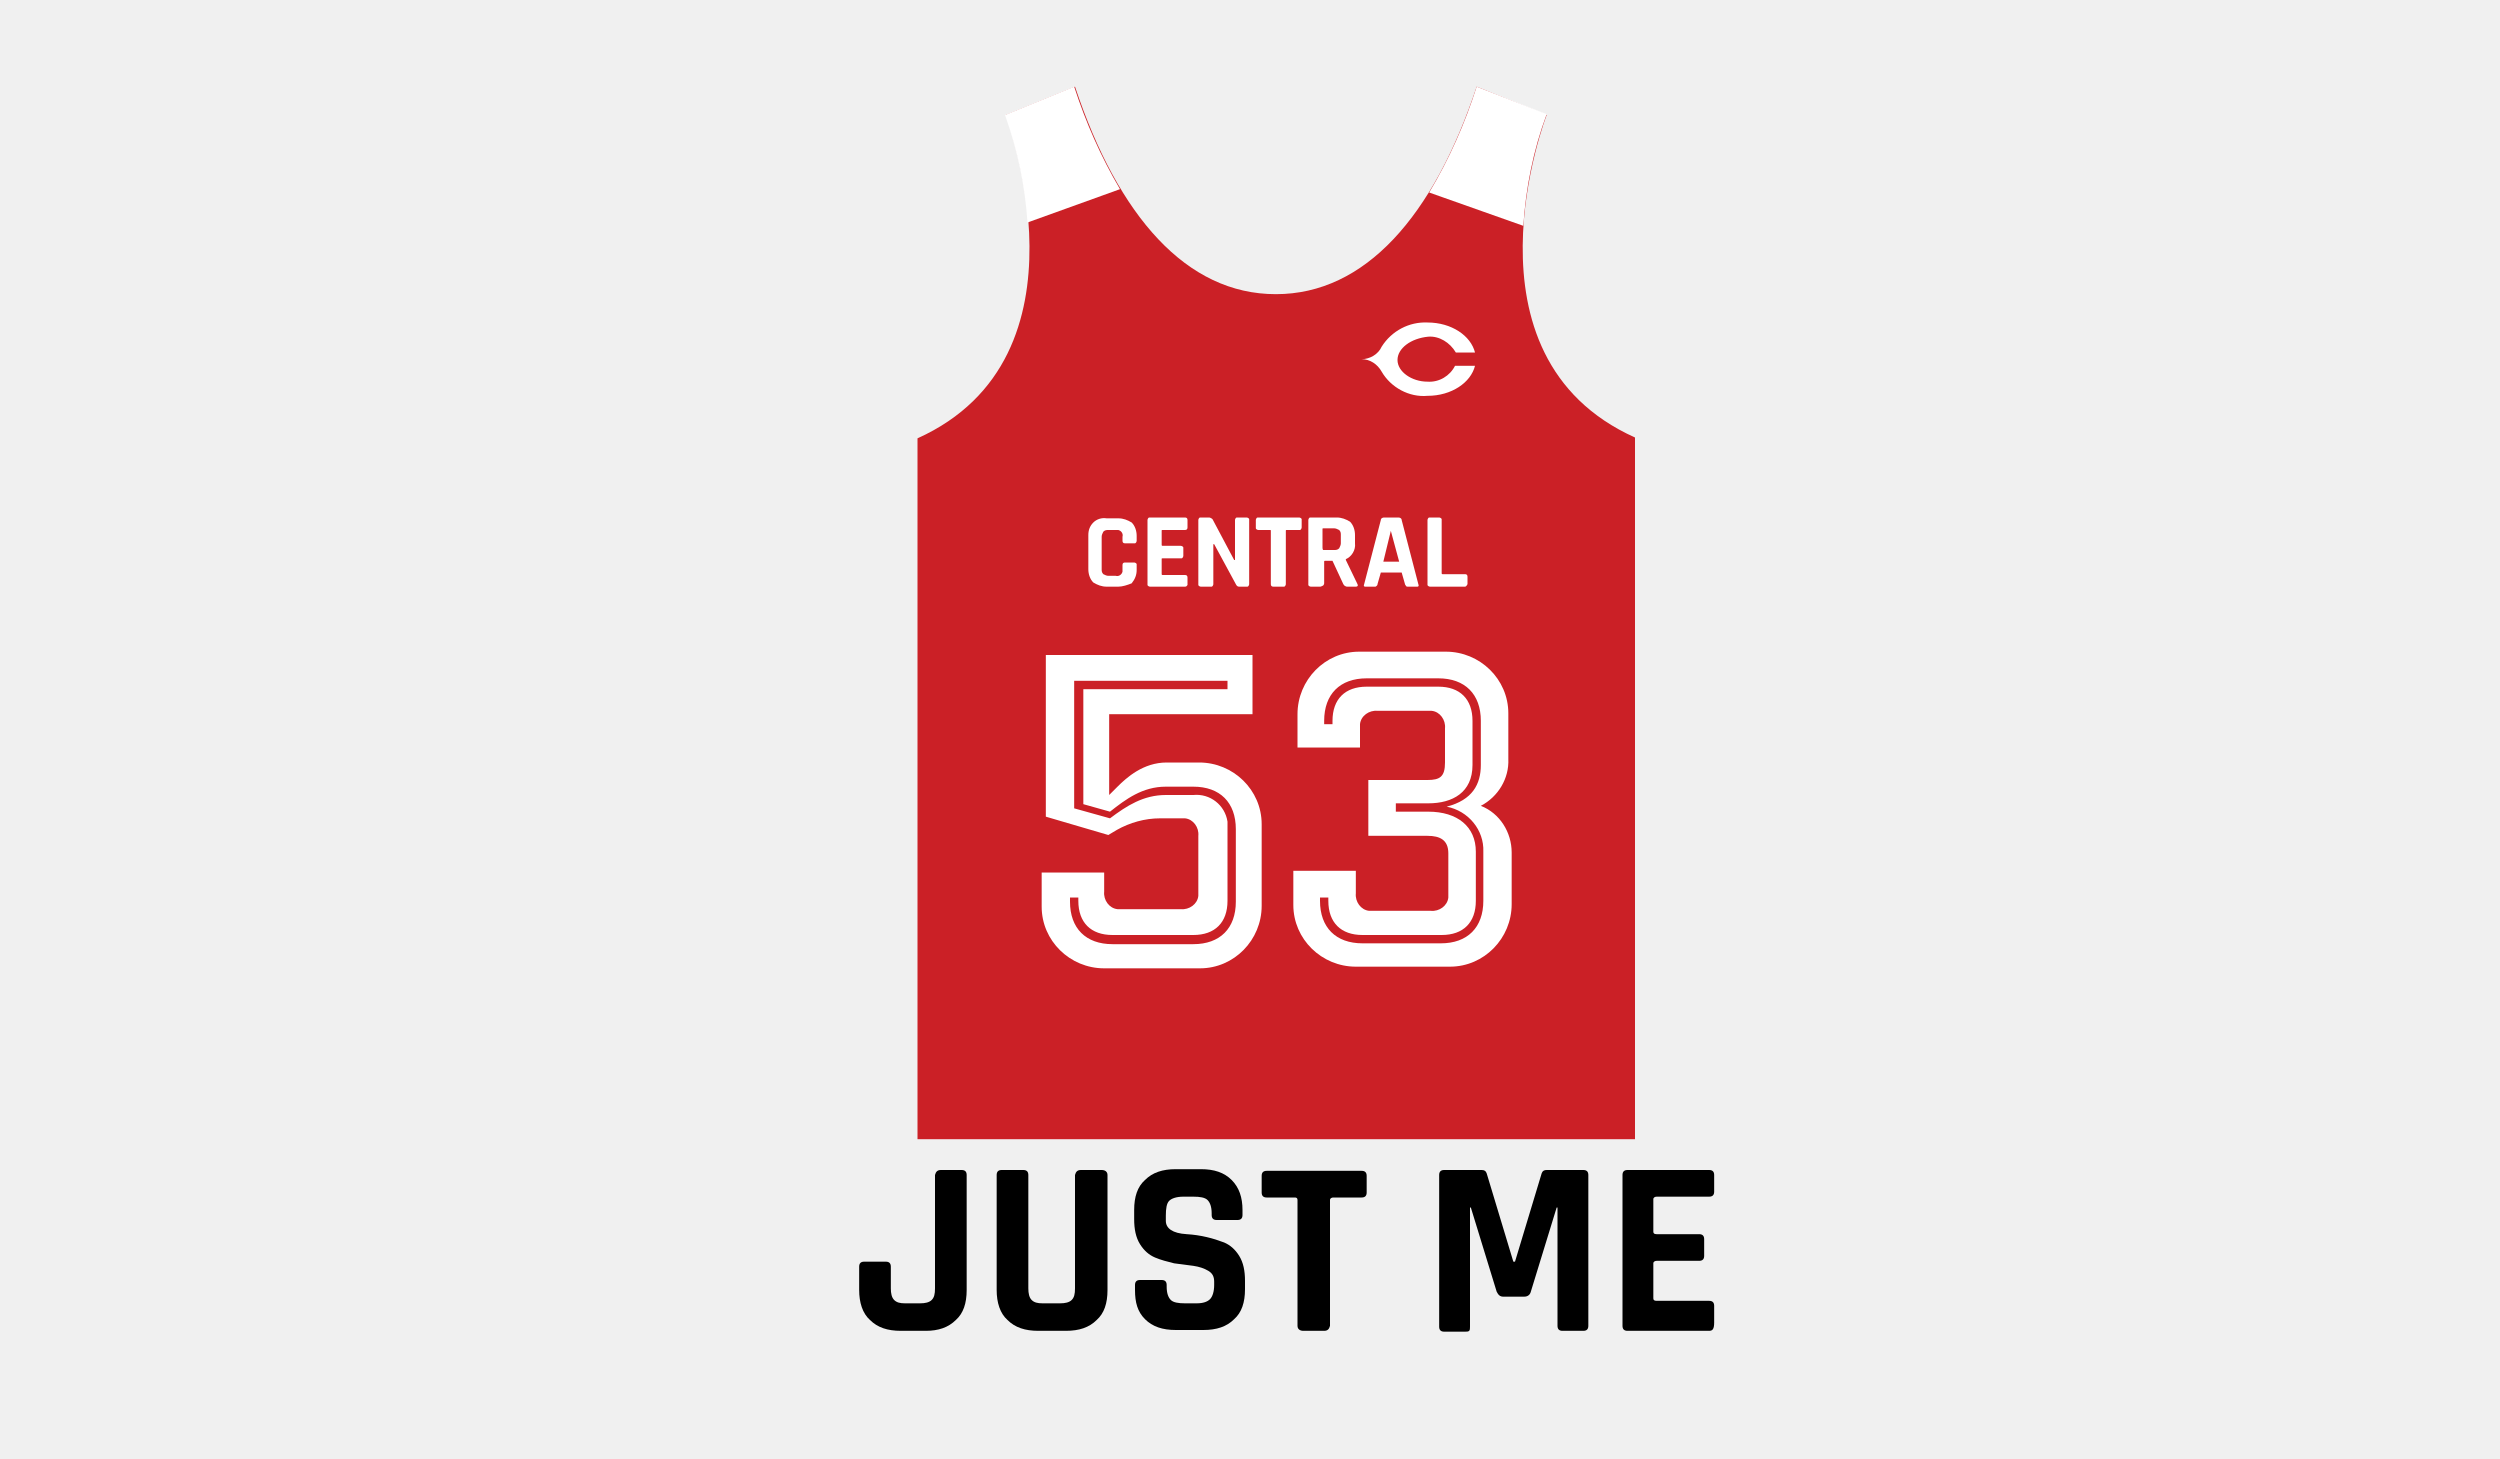
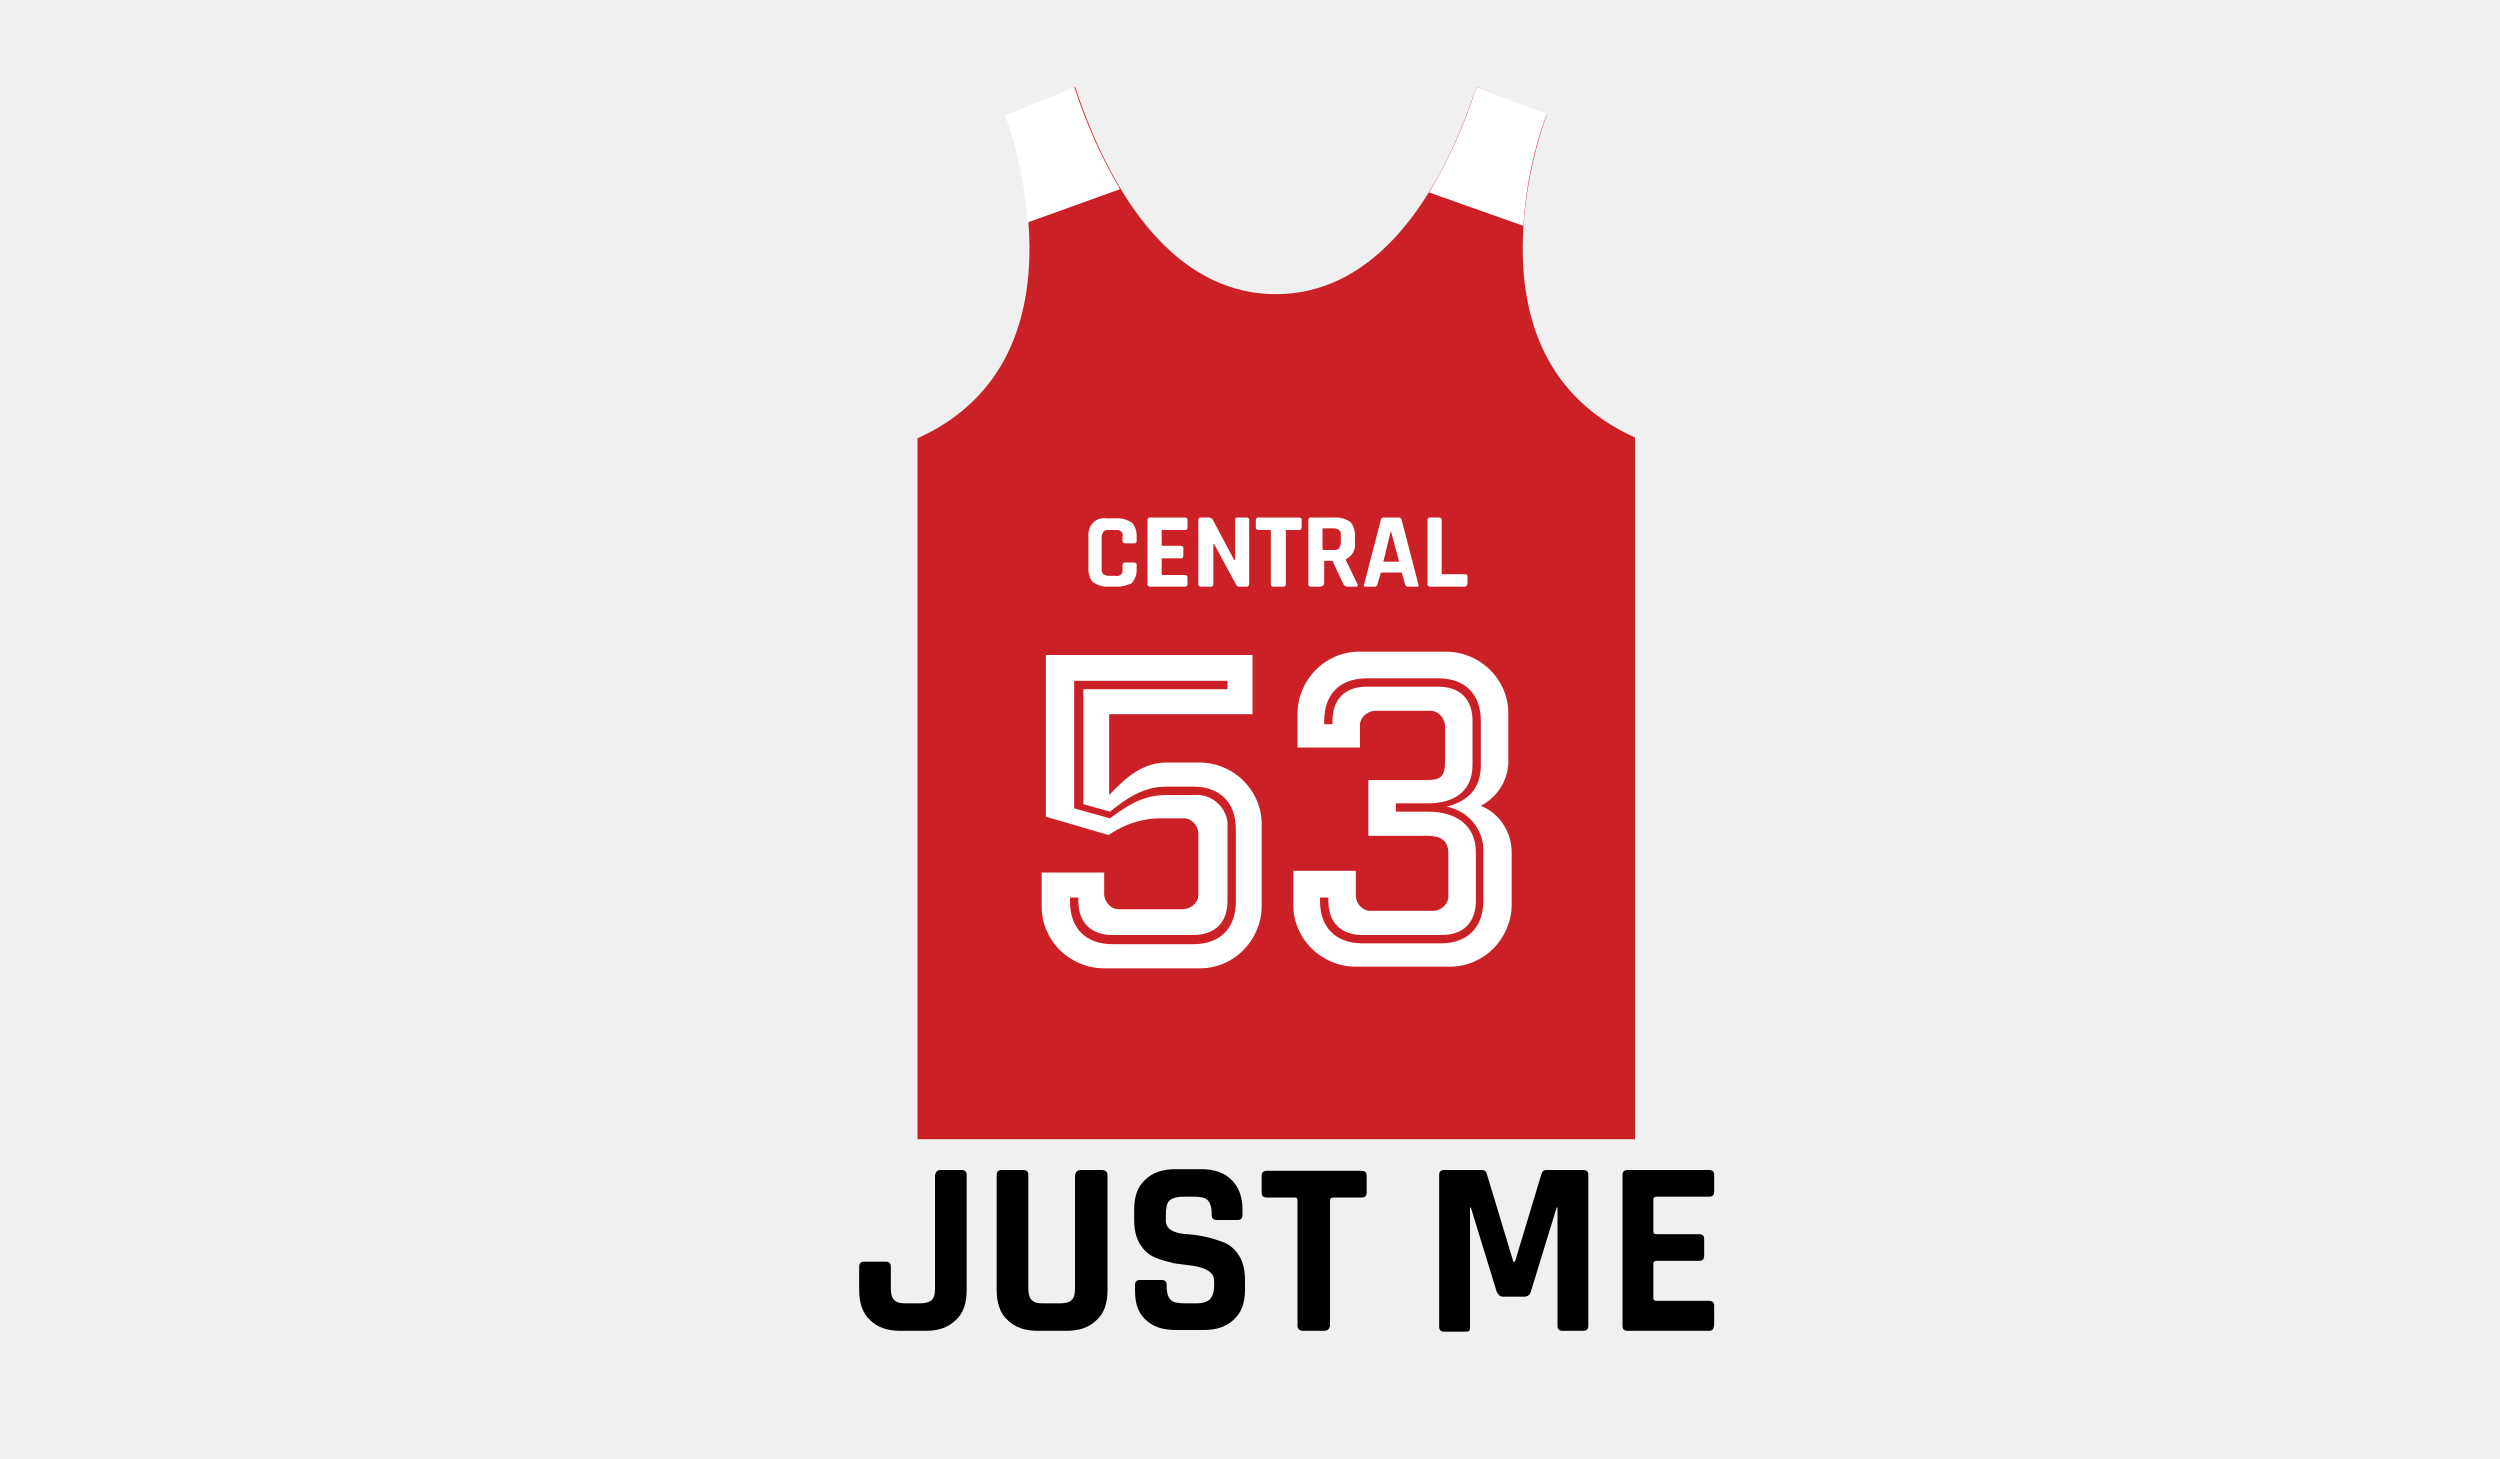
<svg xmlns="http://www.w3.org/2000/svg" version="1.1" id="Layer_1" x="0px" y="0px" viewBox="0 0 300 175" style="enable-background:new 0 0 300 175;" xml:space="preserve">
  <style type="text/css">
	.st0{fill:#CB2026;}
	.st1{fill:#FFFFFF;}
</style>
  <path class="st0" d="M185.6,13.8l-8.4-3.4C172,26,163.8,35.3,153.1,35.3S134.2,26,129,10.4l-8.3,3.4c0,0,11.1,29-10.6,38.8v84.1  h86.1V52.5C174.4,42.7,185.6,13.8,185.6,13.8z" />
  <path class="st1" d="M133.1,85.7v9.7l1-1c1.1-1.1,3.1-2.9,5.9-2.9h3.9c4.1,0,7.5,3.3,7.5,7.4c0,0,0,0,0,0.1v9.7  c0,4.1-3.3,7.5-7.4,7.5c0,0,0,0-0.1,0h-11.4c-4.1,0-7.5-3.3-7.5-7.4c0,0,0,0,0-0.1v-4h7.5v2.3c-0.1,1,0.6,2,1.6,2.1  c0.1,0,0.3,0,0.4,0h7.2c1,0.1,2-0.6,2.1-1.6c0-0.1,0-0.3,0-0.4v-6.8c0.1-1-0.6-2-1.6-2.1c-0.1,0-0.3,0-0.4,0h-2.6  c-1.8,0-3.6,0.5-5.2,1.4l-1,0.6l-7.5-2.2V78.6h24.8v7.1H133.1z M128.4,108.2c0,3.2,1.9,5.1,5.1,5.1h9.7c3.2,0,5.1-1.9,5.1-5.1v-8.7  c0-3.2-1.9-5.1-5.1-5.1h-3.3c-2.8,0-4.8,1.5-6.7,3l-3.2-0.9V82.7h17.3v-1h-18.4V97l4.3,1.2c2-1.5,4-2.8,6.7-2.8h3.3  c2-0.2,3.8,1.2,4.1,3.2c0,0.3,0,0.6,0,0.8v8.7c0,2.6-1.5,4.1-4.1,4.1h-9.7c-2.6,0-4.1-1.5-4.1-4.1v-0.4h-1L128.4,108.2z" />
  <path class="st1" d="M162.7,107.2c-0.1,1,0.6,2,1.6,2.1c0.1,0,0.3,0,0.4,0h7c1,0.1,2-0.6,2.1-1.6c0-0.1,0-0.3,0-0.4v-4.9  c0-1.6-1-2.1-2.5-2.1h-7.1v-6.7h7.1c1.5,0,2.1-0.4,2.1-2.1v-4.1c0.1-1-0.6-2-1.6-2.1c-0.1,0-0.3,0-0.4,0h-6.1c-1-0.1-2,0.6-2.1,1.6  c0,0.1,0,0.3,0,0.4v2.4h-7.5v-4c0-4.1,3.3-7.5,7.4-7.5c0,0,0,0,0.1,0h10.3c4.1,0,7.5,3.3,7.5,7.4c0,0,0,0,0,0.1v5.4  c0.1,2.3-1.2,4.5-3.3,5.6c2.3,0.9,3.7,3.2,3.7,5.6v6.2c0,4.1-3.3,7.5-7.4,7.5c0,0,0,0-0.1,0h-11.2c-4.1,0-7.5-3.3-7.5-7.4  c0,0,0,0,0-0.1v-4h7.5V107.2z M177.7,91.8v-5.3c0-3.2-1.9-5.1-5.1-5.1H164c-3.2,0-5.1,1.9-5.1,5.1v0.4h1v-0.4c0-2.6,1.5-4.1,4.1-4.1  h8.6c2.6,0,4.1,1.5,4.1,4.1v5.3c0,3.3-2.4,4.6-5.3,4.6h-3.9v1h3.9c3.5,0,5.7,1.8,5.7,4.8v5.9c0,2.6-1.5,4.1-4.1,4.1h-9.5  c-2.6,0-4.1-1.5-4.1-4.1v-0.4h-1v0.4c0,3.2,1.9,5.1,5.1,5.1h9.4c3.2,0,5.1-1.9,5.1-5.1v-5.9c0.1-2.6-1.8-4.9-4.4-5.4  C176.7,96,177.7,94.1,177.7,91.8L177.7,91.8z" />
  <path class="st1" d="M182.8,27.1c0.3-4.6,1.2-9.1,2.8-13.4l-8.4-3.3c-1.4,4.4-3.3,8.7-5.7,12.7L182.8,27.1z" />
  <path class="st1" d="M134.4,22.7c-2.3-3.9-4.1-8-5.5-12.3l-8.3,3.4c1.5,4.2,2.4,8.5,2.7,12.9L134.4,22.7z" />
-   <path class="st1" d="M167.7,43.2c0,1.4,1.7,2.6,3.6,2.6c1.4,0.1,2.7-0.7,3.3-1.9h2.4c-0.5,2-2.8,3.6-5.7,3.6c-2.2,0.2-4.4-1-5.5-2.9  c-0.5-0.9-1.4-1.5-2.4-1.5c1,0,2-0.6,2.4-1.5c1.2-1.9,3.3-3,5.5-2.9c2.9,0,5.2,1.6,5.7,3.6h-2.3c-0.7-1.2-2-2-3.3-1.9  C169.3,40.6,167.7,41.8,167.7,43.2z" />
  <path class="st1" d="M134.2,70.4h-1.4c-0.6,0-1.1-0.2-1.6-0.5c-0.4-0.4-0.6-1-0.6-1.6v-4.1c0-0.6,0.2-1.1,0.6-1.5  c0.4-0.4,1-0.6,1.6-0.5h1.4c0.6,0,1.1,0.2,1.6,0.5c0.4,0.4,0.6,1,0.6,1.6v0.6c0,0.1-0.1,0.3-0.2,0.3c0,0,0,0-0.1,0H135  c-0.2,0-0.3-0.1-0.3-0.3v-0.5c0.1-0.3-0.1-0.7-0.5-0.8c-0.1,0-0.2,0-0.3,0H133c-0.2,0-0.4,0-0.6,0.2c-0.1,0.2-0.2,0.4-0.2,0.6v3.9  c0,0.2,0,0.4,0.2,0.6c0.2,0.1,0.4,0.2,0.6,0.2h0.9c0.3,0.1,0.7-0.1,0.8-0.5c0-0.1,0-0.2,0-0.3v-0.5c0-0.2,0.1-0.3,0.3-0.3h1.1  c0.1,0,0.3,0.1,0.3,0.2c0,0,0,0,0,0.1v0.6c0,0.6-0.2,1.1-0.6,1.6C135.3,70.2,134.7,70.4,134.2,70.4z" />
  <path class="st1" d="M142.2,70.4H138c-0.1,0-0.3-0.1-0.3-0.2c0,0,0,0,0-0.1v-7.7c0-0.1,0.1-0.3,0.2-0.3c0,0,0,0,0.1,0h4.2  c0.2,0,0.3,0.1,0.3,0.3v0.9c0,0.2-0.1,0.3-0.3,0.3h-2.7c-0.1,0-0.1,0-0.1,0.1v1.7c0,0.1,0.1,0.1,0.1,0.1h2.2c0.1,0,0.3,0.1,0.3,0.2  c0,0,0,0,0,0.1v0.9c0,0.1-0.1,0.3-0.2,0.3c0,0,0,0-0.1,0h-2.2c-0.1,0-0.1,0-0.1,0.1v1.8c0,0.1,0.1,0.1,0.1,0.1h2.7  c0.2,0,0.3,0.1,0.3,0.3v0.9C142.4,70.3,142.4,70.4,142.2,70.4z" />
  <path class="st1" d="M145.2,70.4h-1.1c-0.1,0-0.3-0.1-0.3-0.2c0,0,0,0,0-0.1v-7.7c0-0.1,0.1-0.3,0.2-0.3c0,0,0,0,0.1,0h1  c0.1,0,0.3,0.1,0.4,0.2l2.6,4.9h0.1v-4.8c0-0.1,0.1-0.3,0.2-0.3c0,0,0,0,0.1,0h1.1c0.1,0,0.3,0.1,0.3,0.2c0,0,0,0,0,0.1v7.7  c0,0.1-0.1,0.3-0.2,0.3c0,0,0,0-0.1,0h-0.9c-0.2,0-0.3-0.1-0.4-0.3l-2.6-4.8h-0.1v4.8c0,0.1-0.1,0.3-0.2,0.3  C145.3,70.4,145.2,70.4,145.2,70.4z" />
  <path class="st1" d="M153.9,70.4h-1.1c-0.2,0-0.3-0.1-0.3-0.3v-6.4c0-0.1,0-0.1-0.1-0.1l0,0H151c-0.1,0-0.3-0.1-0.3-0.2  c0,0,0,0,0-0.1v-0.9c0-0.1,0.1-0.3,0.2-0.3c0,0,0,0,0.1,0h4.9c0.1,0,0.3,0.1,0.3,0.2c0,0,0,0,0,0.1v0.9c0,0.1-0.1,0.3-0.2,0.3  c0,0,0,0-0.1,0h-1.5c-0.1,0-0.1,0-0.1,0.1v6.4c0,0.1-0.1,0.3-0.2,0.3S154,70.4,153.9,70.4z" />
  <path class="st1" d="M158.4,70.4h-1.1c-0.1,0-0.3-0.1-0.3-0.2c0,0,0,0,0-0.1v-7.7c0-0.1,0.1-0.3,0.2-0.3c0,0,0,0,0.1,0h3.1  c0.6,0,1.1,0.2,1.6,0.5c0.4,0.4,0.6,1,0.6,1.6v1c0.1,0.8-0.4,1.6-1.1,1.9v0.1l1.4,2.9c0.1,0.2,0,0.3-0.2,0.3h-1  c-0.1,0-0.2,0-0.3-0.1c-0.1,0-0.1-0.1-0.2-0.2l-1.3-2.8H159c-0.1,0-0.1,0-0.1,0.1V70c0,0.1-0.1,0.3-0.2,0.3  C158.5,70.4,158.5,70.4,158.4,70.4z M158.8,66h1.3c0.2,0,0.4,0,0.6-0.2c0.1-0.2,0.2-0.4,0.2-0.6v-1c0-0.2,0-0.4-0.2-0.6  c-0.2-0.1-0.4-0.2-0.6-0.2h-1.3c-0.1,0-0.1,0-0.1,0.1l0,0v2.2C158.7,66,158.8,66,158.8,66L158.8,66z" />
  <path class="st1" d="M165,70.4h-1.2c-0.1,0-0.2-0.1-0.1-0.3l2-7.7c0-0.2,0.2-0.3,0.4-0.3h1.7c0.2,0,0.4,0.1,0.4,0.3l2,7.7  c0.1,0.2,0,0.3-0.1,0.3h-1.2c-0.1,0-0.1,0-0.2-0.1c0-0.1-0.1-0.1-0.1-0.2l-0.4-1.4h-2.5l-0.4,1.4c0,0.1,0,0.1-0.1,0.2  C165.1,70.4,165.1,70.4,165,70.4z M166.9,63.7l-0.9,3.7h1.9L166.9,63.7L166.9,63.7z" />
  <path class="st1" d="M175.8,70.4h-4.2c-0.1,0-0.3-0.1-0.3-0.2c0,0,0,0,0-0.1v-7.7c0-0.1,0.1-0.3,0.2-0.3c0,0,0,0,0.1,0h1.1  c0.1,0,0.3,0.1,0.3,0.2c0,0,0,0,0,0.1v6.4c0,0.1,0.1,0.1,0.1,0.1h2.7c0.2,0,0.3,0.1,0.3,0.3v0.9C176,70.3,175.9,70.4,175.8,70.4z" />
  <g>
    <path d="M112.9,140.4h2.5c0.4,0,0.6,0.2,0.6,0.6v13.8c0,1.6-0.4,2.8-1.3,3.6c-0.9,0.9-2.1,1.3-3.6,1.3h-3c-1.6,0-2.8-0.4-3.7-1.3   c-0.9-0.8-1.3-2.1-1.3-3.6V152c0-0.4,0.2-0.6,0.6-0.6h2.6c0.4,0,0.6,0.2,0.6,0.6v2.6c0,0.6,0.1,1.1,0.4,1.4   c0.3,0.3,0.7,0.4,1.3,0.4h1.8c0.6,0,1.1-0.1,1.4-0.4c0.3-0.3,0.4-0.7,0.4-1.4V141C112.3,140.6,112.5,140.4,112.9,140.4z" />
    <path d="M129.7,140.4h2.5c0.4,0,0.7,0.2,0.7,0.6v13.8c0,1.6-0.4,2.8-1.3,3.6c-0.9,0.9-2.1,1.3-3.7,1.3h-3.3c-1.6,0-2.8-0.4-3.7-1.3   c-0.9-0.8-1.3-2.1-1.3-3.6V141c0-0.4,0.2-0.6,0.6-0.6h2.6c0.4,0,0.6,0.2,0.6,0.6v13.6c0,0.6,0.1,1.1,0.4,1.4   c0.3,0.3,0.7,0.4,1.3,0.4h2.1c0.6,0,1.1-0.1,1.4-0.4c0.3-0.3,0.4-0.7,0.4-1.4V141C129.1,140.6,129.3,140.4,129.7,140.4z" />
-     <path d="M136.2,154.8v-0.6c0-0.4,0.2-0.6,0.6-0.6h2.6c0.4,0,0.6,0.2,0.6,0.6v0.2c0,0.8,0.2,1.3,0.5,1.6c0.3,0.3,0.9,0.4,1.7,0.4   h1.4c0.8,0,1.3-0.2,1.6-0.5c0.3-0.3,0.5-0.9,0.5-1.7v-0.4c0-0.6-0.2-1-0.7-1.3c-0.5-0.3-1.1-0.5-1.8-0.6s-1.5-0.2-2.3-0.3   c-0.8-0.2-1.6-0.4-2.3-0.7c-0.7-0.3-1.3-0.8-1.8-1.6s-0.7-1.8-0.7-3v-1.1c0-1.6,0.4-2.8,1.3-3.6c0.9-0.9,2.1-1.3,3.7-1.3h3   c1.6,0,2.8,0.4,3.7,1.3s1.3,2.1,1.3,3.6v0.6c0,0.4-0.2,0.6-0.6,0.6H146c-0.4,0-0.6-0.2-0.6-0.6v-0.2c0-0.8-0.2-1.3-0.5-1.6   s-0.9-0.4-1.7-0.4h-1.2c-0.8,0-1.4,0.2-1.7,0.5c-0.3,0.3-0.4,0.9-0.4,1.8v0.6c0,0.9,0.8,1.5,2.5,1.6c1.7,0.1,3.2,0.5,4.5,1   c0.7,0.3,1.3,0.8,1.8,1.6c0.5,0.8,0.7,1.8,0.7,3v1c0,1.6-0.4,2.8-1.3,3.6c-0.9,0.9-2.1,1.3-3.7,1.3h-3.3c-1.6,0-2.8-0.4-3.7-1.3   S136.2,156.3,136.2,154.8z" />
-     <path d="M158.9,159.7h-2.5c-0.4,0-0.7-0.2-0.7-0.6V144c0-0.2-0.1-0.3-0.3-0.3h-3.4c-0.4,0-0.6-0.2-0.6-0.6v-2   c0-0.4,0.2-0.6,0.6-0.6h11.4c0.4,0,0.6,0.2,0.6,0.6v2c0,0.4-0.2,0.6-0.6,0.6h-3.4c-0.2,0-0.4,0.1-0.4,0.3v15.1   C159.5,159.5,159.3,159.7,158.9,159.7z" />
-     <path d="M185.6,140.4h4.4c0.4,0,0.6,0.2,0.6,0.6v18.1c0,0.4-0.2,0.6-0.6,0.6h-2.5c-0.4,0-0.6-0.2-0.6-0.6v-14.2h-0.1l-3.1,10.1   c-0.1,0.4-0.4,0.6-0.8,0.6h-2.5c-0.4,0-0.6-0.2-0.8-0.6l-3.1-10.1h-0.1v14.3c0,0.2,0,0.4-0.1,0.5c-0.1,0.1-0.3,0.1-0.5,0.1h-2.5   c-0.4,0-0.6-0.2-0.6-0.6V141c0-0.4,0.2-0.6,0.6-0.6h4.5c0.3,0,0.5,0.1,0.6,0.4l3.2,10.6h0.2l3.2-10.6   C185.1,140.5,185.3,140.4,185.6,140.4z" />
+     <path d="M136.2,154.8v-0.6c0-0.4,0.2-0.6,0.6-0.6h2.6c0.4,0,0.6,0.2,0.6,0.6v0.2c0,0.8,0.2,1.3,0.5,1.6s0.9,0.4,1.7,0.4h1.4   c0.8,0,1.3-0.2,1.6-0.5s0.5-0.9,0.5-1.7v-0.4c0-0.6-0.2-1-0.7-1.3s-1.1-0.5-1.8-0.6s-1.5-0.2-2.3-0.3c-0.8-0.2-1.6-0.4-2.3-0.7   s-1.3-0.8-1.8-1.6s-0.7-1.8-0.7-3v-1.1c0-1.6,0.4-2.8,1.3-3.6c0.9-0.9,2.1-1.3,3.7-1.3h3c1.6,0,2.8,0.4,3.7,1.3s1.3,2.1,1.3,3.6   v0.6c0,0.4-0.2,0.6-0.6,0.6H146c-0.4,0-0.6-0.2-0.6-0.6v-0.2c0-0.8-0.2-1.3-0.5-1.6s-0.9-0.4-1.7-0.4H142c-0.8,0-1.4,0.2-1.7,0.5   s-0.4,0.9-0.4,1.8v0.6c0,0.9,0.8,1.5,2.5,1.6s3.2,0.5,4.5,1c0.7,0.3,1.3,0.8,1.8,1.6s0.7,1.8,0.7,3v1c0,1.6-0.4,2.8-1.3,3.6   c-0.9,0.9-2.1,1.3-3.7,1.3h-3.3c-1.6,0-2.8-0.4-3.7-1.3S136.2,156.3,136.2,154.8z" />
+     <path d="M158.9,159.7h-2.5c-0.4,0-0.7-0.2-0.7-0.6V144c0-0.2-0.1-0.3-0.3-0.3H152c-0.4,0-0.6-0.2-0.6-0.6v-2c0-0.4,0.2-0.6,0.6-0.6   h11.4c0.4,0,0.6,0.2,0.6,0.6v2c0,0.4-0.2,0.6-0.6,0.6H160c-0.2,0-0.4,0.1-0.4,0.3v15.1C159.5,159.5,159.3,159.7,158.9,159.7z" />
+     <path d="M185.6,140.4h4.4c0.4,0,0.6,0.2,0.6,0.6v18.1c0,0.4-0.2,0.6-0.6,0.6h-2.5c-0.4,0-0.6-0.2-0.6-0.6v-14.2h-0.1l-3.1,10.1   c-0.1,0.4-0.4,0.6-0.8,0.6h-2.5c-0.4,0-0.6-0.2-0.8-0.6l-3.1-10.1h-0.1v14.3c0,0.2,0,0.4-0.1,0.5s-0.3,0.1-0.5,0.1h-2.5   c-0.4,0-0.6-0.2-0.6-0.6V141c0-0.4,0.2-0.6,0.6-0.6h4.5c0.3,0,0.5,0.1,0.6,0.4l3.2,10.6h0.2l3.2-10.6   C185.1,140.5,185.3,140.4,185.6,140.4z" />
    <path d="M205.1,159.7h-9.8c-0.4,0-0.6-0.2-0.6-0.6V141c0-0.4,0.2-0.6,0.6-0.6h9.8c0.4,0,0.6,0.2,0.6,0.6v2c0,0.4-0.2,0.6-0.6,0.6   h-6.3c-0.2,0-0.4,0.1-0.4,0.3v3.9c0,0.2,0.1,0.3,0.4,0.3h5.1c0.4,0,0.6,0.2,0.6,0.6v2c0,0.4-0.2,0.6-0.6,0.6h-5.1   c-0.2,0-0.4,0.1-0.4,0.3v4.2c0,0.2,0.1,0.3,0.4,0.3h6.3c0.4,0,0.6,0.2,0.6,0.6v2C205.7,159.5,205.5,159.7,205.1,159.7z" />
  </g>
</svg>
